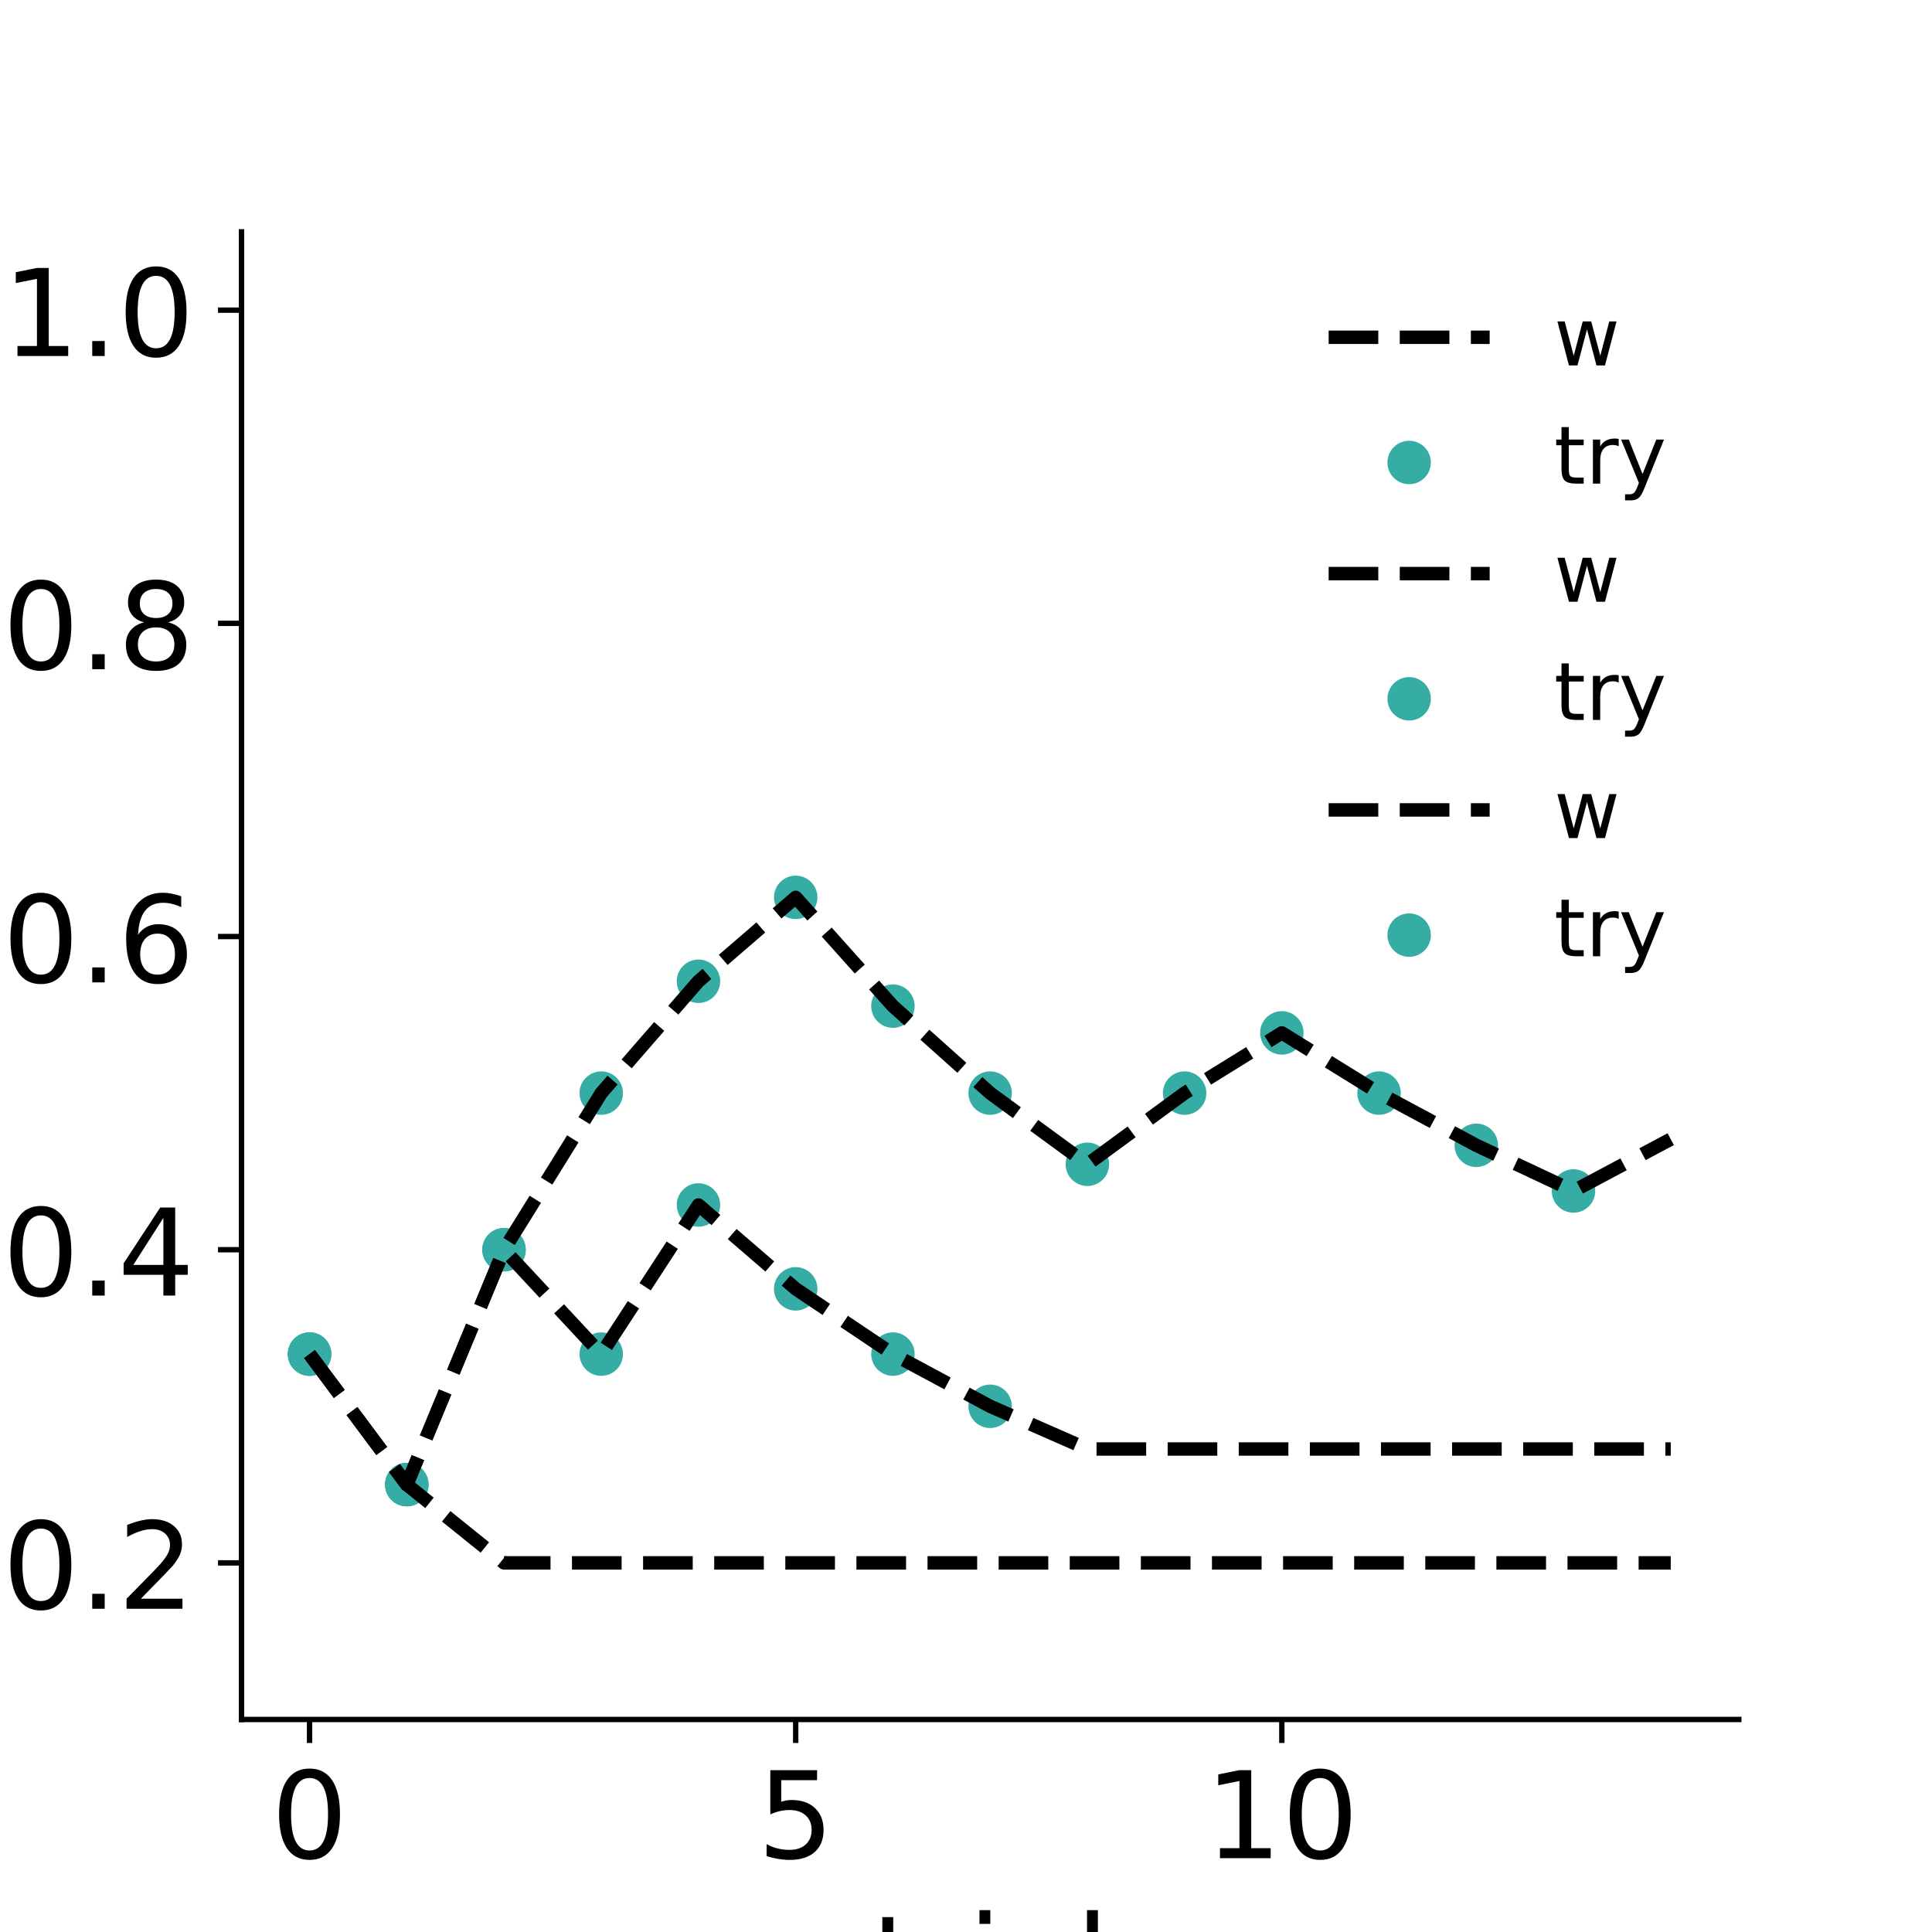
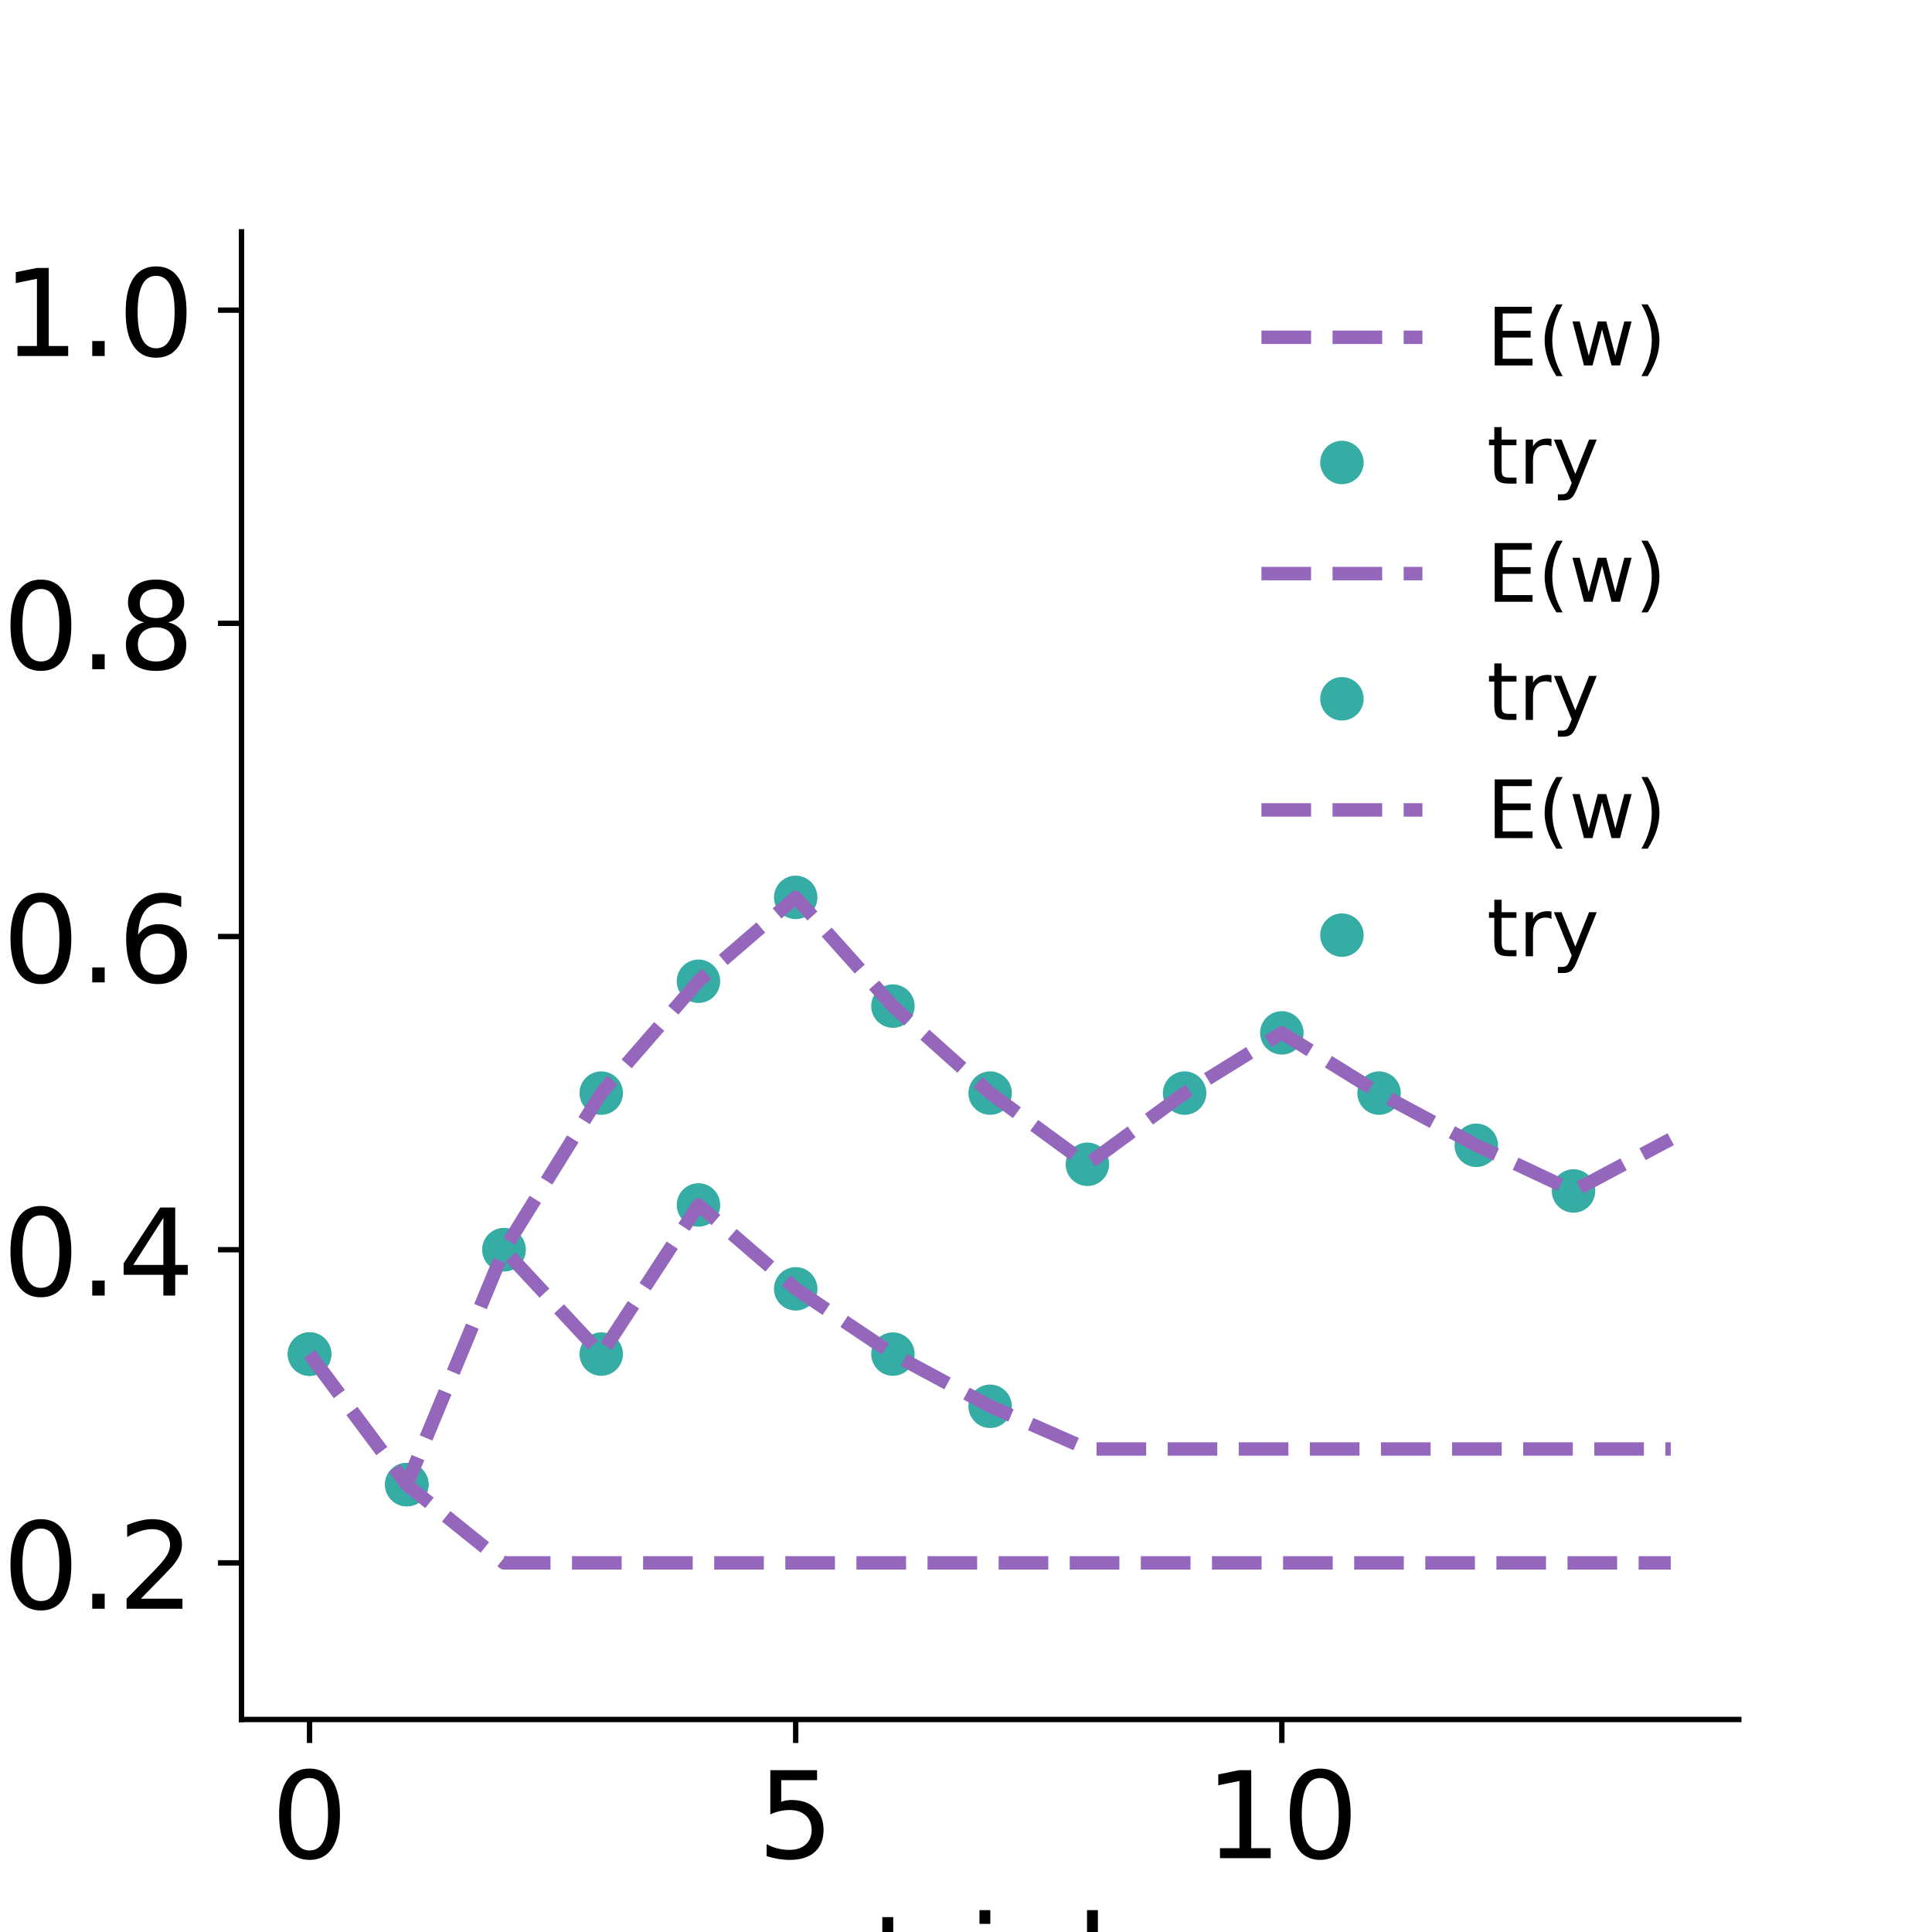
<svg xmlns="http://www.w3.org/2000/svg" xmlns:xlink="http://www.w3.org/1999/xlink" width="288pt" height="288pt" viewBox="0 0 288 288" version="1.1">
  <defs>
    <style type="text/css">*{stroke-linejoin: round; stroke-linecap: butt}</style>
  </defs>
  <g id="figure_1">
    <g id="patch_1">
      <path d="M 0 288  L 288 288  L 288 0  L 0 0  z " style="fill: #ffffff" />
    </g>
    <g id="axes_1">
      <g id="patch_2">
        <path d="M 36 256.32  L 259.2 256.32  L 259.2 34.56  L 36 34.56  z " style="fill: #ffffff" />
      </g>
      <g id="PathCollection_1">
        <defs>
-           <path id="md07154cd0e" d="M 0 2.739  C 0.726 2.739 1.423 2.45 1.936 1.936  C 2.45 1.423 2.739 0.726 2.739 0  C 2.739 -0.726 2.45 -1.423 1.936 -1.936  C 1.423 -2.45 0.726 -2.739 0 -2.739  C -0.726 -2.739 -1.423 -2.45 -1.936 -1.936  C -2.45 -1.423 -2.739 -0.726 -2.739 0  C -2.739 0.726 -2.45 1.423 -1.936 1.936  C -1.423 2.45 -0.726 2.739 0 2.739  z " style="stroke: #36ada4" />
+           <path id="me735b96fdb" d="M 0 2.739  C 0.726 2.739 1.423 2.45 1.936 1.936  C 2.45 1.423 2.739 0.726 2.739 0  C 2.739 -0.726 2.45 -1.423 1.936 -1.936  C 1.423 -2.45 0.726 -2.739 0 -2.739  C -0.726 -2.739 -1.423 -2.45 -1.936 -1.936  C -2.45 -1.423 -2.739 -0.726 -2.739 0  C -2.739 0.726 -2.45 1.423 -1.936 1.936  C -1.423 2.45 -0.726 2.739 0 2.739  z " style="stroke: #36ada4" />
        </defs>
-         <g clip-path="url(#pc376d83f2f)">
-           <use xlink:href="#md07154cd0e" x="46.145" y="201.853" style="fill: #36ada4; stroke: #36ada4" />
-           <use xlink:href="#md07154cd0e" x="60.639" y="221.305" style="fill: #36ada4; stroke: #36ada4" />
+         <g clip-path="url(#p9a8ac1170f)">
+           <use xlink:href="#me735b96fdb" x="46.145" y="201.853" style="fill: #36ada4; stroke: #36ada4" />
+           <use xlink:href="#me735b96fdb" x="60.639" y="221.305" style="fill: #36ada4; stroke: #36ada4" />
        </g>
      </g>
      <g id="PathCollection_2">
-         <g clip-path="url(#pc376d83f2f)">
-           <use xlink:href="#md07154cd0e" x="46.145" y="201.853" style="fill: #36ada4; stroke: #36ada4" />
-           <use xlink:href="#md07154cd0e" x="60.639" y="221.305" style="fill: #36ada4; stroke: #36ada4" />
-           <use xlink:href="#md07154cd0e" x="75.132" y="186.291" style="fill: #36ada4; stroke: #36ada4" />
-           <use xlink:href="#md07154cd0e" x="89.626" y="162.947" style="fill: #36ada4; stroke: #36ada4" />
-           <use xlink:href="#md07154cd0e" x="104.119" y="146.274" style="fill: #36ada4; stroke: #36ada4" />
-           <use xlink:href="#md07154cd0e" x="118.613" y="133.768" style="fill: #36ada4; stroke: #36ada4" />
-           <use xlink:href="#md07154cd0e" x="133.106" y="149.979" style="fill: #36ada4; stroke: #36ada4" />
-           <use xlink:href="#md07154cd0e" x="147.6" y="162.947" style="fill: #36ada4; stroke: #36ada4" />
-           <use xlink:href="#md07154cd0e" x="162.094" y="173.558" style="fill: #36ada4; stroke: #36ada4" />
-           <use xlink:href="#md07154cd0e" x="176.587" y="162.947" style="fill: #36ada4; stroke: #36ada4" />
-           <use xlink:href="#md07154cd0e" x="191.081" y="153.969" style="fill: #36ada4; stroke: #36ada4" />
-           <use xlink:href="#md07154cd0e" x="205.574" y="162.947" style="fill: #36ada4; stroke: #36ada4" />
-           <use xlink:href="#md07154cd0e" x="220.068" y="170.728" style="fill: #36ada4; stroke: #36ada4" />
-           <use xlink:href="#md07154cd0e" x="234.561" y="177.537" style="fill: #36ada4; stroke: #36ada4" />
+         <g clip-path="url(#p9a8ac1170f)">
+           <use xlink:href="#me735b96fdb" x="46.145" y="201.853" style="fill: #36ada4; stroke: #36ada4" />
+           <use xlink:href="#me735b96fdb" x="60.639" y="221.305" style="fill: #36ada4; stroke: #36ada4" />
+           <use xlink:href="#me735b96fdb" x="75.132" y="186.291" style="fill: #36ada4; stroke: #36ada4" />
+           <use xlink:href="#me735b96fdb" x="89.626" y="162.947" style="fill: #36ada4; stroke: #36ada4" />
+           <use xlink:href="#me735b96fdb" x="104.119" y="146.274" style="fill: #36ada4; stroke: #36ada4" />
+           <use xlink:href="#me735b96fdb" x="118.613" y="133.768" style="fill: #36ada4; stroke: #36ada4" />
+           <use xlink:href="#me735b96fdb" x="133.106" y="149.979" style="fill: #36ada4; stroke: #36ada4" />
+           <use xlink:href="#me735b96fdb" x="147.6" y="162.947" style="fill: #36ada4; stroke: #36ada4" />
+           <use xlink:href="#me735b96fdb" x="162.094" y="173.558" style="fill: #36ada4; stroke: #36ada4" />
+           <use xlink:href="#me735b96fdb" x="176.587" y="162.947" style="fill: #36ada4; stroke: #36ada4" />
+           <use xlink:href="#me735b96fdb" x="191.081" y="153.969" style="fill: #36ada4; stroke: #36ada4" />
+           <use xlink:href="#me735b96fdb" x="205.574" y="162.947" style="fill: #36ada4; stroke: #36ada4" />
+           <use xlink:href="#me735b96fdb" x="220.068" y="170.728" style="fill: #36ada4; stroke: #36ada4" />
+           <use xlink:href="#me735b96fdb" x="234.561" y="177.537" style="fill: #36ada4; stroke: #36ada4" />
        </g>
      </g>
      <g id="PathCollection_3">
-         <g clip-path="url(#pc376d83f2f)">
-           <use xlink:href="#md07154cd0e" x="46.145" y="201.853" style="fill: #36ada4; stroke: #36ada4" />
-           <use xlink:href="#md07154cd0e" x="60.639" y="221.305" style="fill: #36ada4; stroke: #36ada4" />
-           <use xlink:href="#md07154cd0e" x="75.132" y="186.291" style="fill: #36ada4; stroke: #36ada4" />
-           <use xlink:href="#md07154cd0e" x="89.626" y="201.853" style="fill: #36ada4; stroke: #36ada4" />
-           <use xlink:href="#md07154cd0e" x="104.119" y="179.621" style="fill: #36ada4; stroke: #36ada4" />
-           <use xlink:href="#md07154cd0e" x="118.613" y="192.126" style="fill: #36ada4; stroke: #36ada4" />
-           <use xlink:href="#md07154cd0e" x="133.106" y="201.853" style="fill: #36ada4; stroke: #36ada4" />
-           <use xlink:href="#md07154cd0e" x="147.6" y="209.634" style="fill: #36ada4; stroke: #36ada4" />
+         <g clip-path="url(#p9a8ac1170f)">
+           <use xlink:href="#me735b96fdb" x="46.145" y="201.853" style="fill: #36ada4; stroke: #36ada4" />
+           <use xlink:href="#me735b96fdb" x="60.639" y="221.305" style="fill: #36ada4; stroke: #36ada4" />
+           <use xlink:href="#me735b96fdb" x="75.132" y="186.291" style="fill: #36ada4; stroke: #36ada4" />
+           <use xlink:href="#me735b96fdb" x="89.626" y="201.853" style="fill: #36ada4; stroke: #36ada4" />
+           <use xlink:href="#me735b96fdb" x="104.119" y="179.621" style="fill: #36ada4; stroke: #36ada4" />
+           <use xlink:href="#me735b96fdb" x="118.613" y="192.126" style="fill: #36ada4; stroke: #36ada4" />
+           <use xlink:href="#me735b96fdb" x="133.106" y="201.853" style="fill: #36ada4; stroke: #36ada4" />
+           <use xlink:href="#me735b96fdb" x="147.6" y="209.634" style="fill: #36ada4; stroke: #36ada4" />
        </g>
      </g>
      <g id="matplotlib.axis_1">
        <g id="xtick_1">
          <g id="line2d_1">
            <defs>
-               <path id="ma615b08352" d="M 0 0  L 0 3.5  " style="stroke: #000000; stroke-width: 0.8" />
-             </defs>
-             <g>
-               <use xlink:href="#ma615b08352" x="46.145" y="256.32" style="stroke: #000000; stroke-width: 0.8" />
+               <path id="m3527ab9776" d="M 0 0  L 0 3.5  " style="stroke: #000000; stroke-width: 0.8" />
+             </defs>
+             <g>
+               <use xlink:href="#m3527ab9776" x="46.145" y="256.32" style="stroke: #000000; stroke-width: 0.8" />
            </g>
          </g>
          <g id="text_1">
            <g transform="translate(40.4192 276.9972) scale(0.18 -0.18)">
              <defs>
                <path id="DejaVuSans-30" d="M 2034 4250  Q 1547 4250 1301 3770  Q 1056 3291 1056 2328  Q 1056 1369 1301 889  Q 1547 409 2034 409  Q 2525 409 2770 889  Q 3016 1369 3016 2328  Q 3016 3291 2770 3770  Q 2525 4250 2034 4250  z M 2034 4750  Q 2819 4750 3233 4129  Q 3647 3509 3647 2328  Q 3647 1150 3233 529  Q 2819 -91 2034 -91  Q 1250 -91 836 529  Q 422 1150 422 2328  Q 422 3509 836 4129  Q 1250 4750 2034 4750  z " transform="scale(0.015625)" />
              </defs>
              <use xlink:href="#DejaVuSans-30" />
            </g>
          </g>
        </g>
        <g id="xtick_2">
          <g id="line2d_2">
            <g>
-               <use xlink:href="#ma615b08352" x="118.613" y="256.32" style="stroke: #000000; stroke-width: 0.8" />
+               <use xlink:href="#m3527ab9776" x="118.613" y="256.32" style="stroke: #000000; stroke-width: 0.8" />
            </g>
          </g>
          <g id="text_2">
            <g transform="translate(112.8867 276.9972) scale(0.18 -0.18)">
              <defs>
                <path id="DejaVuSans-35" d="M 691 4666  L 3169 4666  L 3169 4134  L 1269 4134  L 1269 2991  Q 1406 3038 1543 3061  Q 1681 3084 1819 3084  Q 2600 3084 3056 2656  Q 3513 2228 3513 1497  Q 3513 744 3044 326  Q 2575 -91 1722 -91  Q 1428 -91 1123 -41  Q 819 9 494 109  L 494 744  Q 775 591 1075 516  Q 1375 441 1709 441  Q 2250 441 2565 725  Q 2881 1009 2881 1497  Q 2881 1984 2565 2268  Q 2250 2553 1709 2553  Q 1456 2553 1204 2497  Q 953 2441 691 2322  L 691 4666  z " transform="scale(0.015625)" />
              </defs>
              <use xlink:href="#DejaVuSans-35" />
            </g>
          </g>
        </g>
        <g id="xtick_3">
          <g id="line2d_3">
            <g>
-               <use xlink:href="#ma615b08352" x="191.081" y="256.32" style="stroke: #000000; stroke-width: 0.8" />
+               <use xlink:href="#m3527ab9776" x="191.081" y="256.32" style="stroke: #000000; stroke-width: 0.8" />
            </g>
          </g>
          <g id="text_3">
            <g transform="translate(179.628 276.9972) scale(0.18 -0.18)">
              <defs>
                <path id="DejaVuSans-31" d="M 794 531  L 1825 531  L 1825 4091  L 703 3866  L 703 4441  L 1819 4666  L 2450 4666  L 2450 531  L 3481 531  L 3481 0  L 794 0  L 794 531  z " transform="scale(0.015625)" />
              </defs>
              <use xlink:href="#DejaVuSans-31" />
              <use xlink:href="#DejaVuSans-30" transform="translate(63.62305 0)" />
            </g>
          </g>
        </g>
        <g id="text_4">
          <g transform="translate(129.8559 298.4178) scale(0.18 -0.18)">
            <defs>
              <path id="DejaVuSans-74" d="M 1172 4494  L 1172 3500  L 2356 3500  L 2356 3053  L 1172 3053  L 1172 1153  Q 1172 725 1289 603  Q 1406 481 1766 481  L 2356 481  L 2356 0  L 1766 0  Q 1100 0 847 248  Q 594 497 594 1153  L 594 3053  L 172 3053  L 172 3500  L 594 3500  L 594 4494  L 1172 4494  z " transform="scale(0.015625)" />
              <path id="DejaVuSans-72" d="M 2631 2963  Q 2534 3019 2420 3045  Q 2306 3072 2169 3072  Q 1681 3072 1420 2755  Q 1159 2438 1159 1844  L 1159 0  L 581 0  L 581 3500  L 1159 3500  L 1159 2956  Q 1341 3275 1631 3429  Q 1922 3584 2338 3584  Q 2397 3584 2469 3576  Q 2541 3569 2628 3553  L 2631 2963  z " transform="scale(0.015625)" />
              <path id="DejaVuSans-69" d="M 603 3500  L 1178 3500  L 1178 0  L 603 0  L 603 3500  z M 603 4863  L 1178 4863  L 1178 4134  L 603 4134  L 603 4863  z " transform="scale(0.015625)" />
              <path id="DejaVuSans-61" d="M 2194 1759  Q 1497 1759 1228 1600  Q 959 1441 959 1056  Q 959 750 1161 570  Q 1363 391 1709 391  Q 2188 391 2477 730  Q 2766 1069 2766 1631  L 2766 1759  L 2194 1759  z M 3341 1997  L 3341 0  L 2766 0  L 2766 531  Q 2569 213 2275 61  Q 1981 -91 1556 -91  Q 1019 -91 701 211  Q 384 513 384 1019  Q 384 1609 779 1909  Q 1175 2209 1959 2209  L 2766 2209  L 2766 2266  Q 2766 2663 2505 2880  Q 2244 3097 1772 3097  Q 1472 3097 1187 3025  Q 903 2953 641 2809  L 641 3341  Q 956 3463 1253 3523  Q 1550 3584 1831 3584  Q 2591 3584 2966 3190  Q 3341 2797 3341 1997  z " transform="scale(0.015625)" />
              <path id="DejaVuSans-6c" d="M 603 4863  L 1178 4863  L 1178 0  L 603 0  L 603 4863  z " transform="scale(0.015625)" />
            </defs>
            <use xlink:href="#DejaVuSans-74" />
            <use xlink:href="#DejaVuSans-72" transform="translate(39.20898 0)" />
            <use xlink:href="#DejaVuSans-69" transform="translate(80.32227 0)" />
            <use xlink:href="#DejaVuSans-61" transform="translate(108.1055 0)" />
            <use xlink:href="#DejaVuSans-6c" transform="translate(169.3848 0)" />
          </g>
        </g>
      </g>
      <g id="matplotlib.axis_2">
        <g id="ytick_1">
          <g id="line2d_4">
            <defs>
-               <path id="mc76448a310" d="M 0 0  L -3.5 0  " style="stroke: #000000; stroke-width: 0.8" />
-             </defs>
-             <g>
-               <use xlink:href="#mc76448a310" x="36" y="232.977" style="stroke: #000000; stroke-width: 0.8" />
+               <path id="mcc452f01cb" d="M 0 0  L -3.5 0  " style="stroke: #000000; stroke-width: 0.8" />
+             </defs>
+             <g>
+               <use xlink:href="#mcc452f01cb" x="36" y="232.977" style="stroke: #000000; stroke-width: 0.8" />
            </g>
          </g>
          <g id="text_5">
            <g transform="translate(0.374375 239.8154) scale(0.18 -0.18)">
              <defs>
                <path id="DejaVuSans-2e" d="M 684 794  L 1344 794  L 1344 0  L 684 0  L 684 794  z " transform="scale(0.015625)" />
                <path id="DejaVuSans-32" d="M 1228 531  L 3431 531  L 3431 0  L 469 0  L 469 531  Q 828 903 1448 1529  Q 2069 2156 2228 2338  Q 2531 2678 2651 2914  Q 2772 3150 2772 3378  Q 2772 3750 2511 3984  Q 2250 4219 1831 4219  Q 1534 4219 1204 4116  Q 875 4013 500 3803  L 500 4441  Q 881 4594 1212 4672  Q 1544 4750 1819 4750  Q 2544 4750 2975 4387  Q 3406 4025 3406 3419  Q 3406 3131 3298 2873  Q 3191 2616 2906 2266  Q 2828 2175 2409 1742  Q 1991 1309 1228 531  z " transform="scale(0.015625)" />
              </defs>
              <use xlink:href="#DejaVuSans-30" />
              <use xlink:href="#DejaVuSans-2e" transform="translate(63.62305 0)" />
              <use xlink:href="#DejaVuSans-32" transform="translate(95.41016 0)" />
            </g>
          </g>
        </g>
        <g id="ytick_2">
          <g id="line2d_5">
            <g>
-               <use xlink:href="#mc76448a310" x="36" y="186.291" style="stroke: #000000; stroke-width: 0.8" />
+               <use xlink:href="#mcc452f01cb" x="36" y="186.291" style="stroke: #000000; stroke-width: 0.8" />
            </g>
          </g>
          <g id="text_6">
            <g transform="translate(0.374375 193.1291) scale(0.18 -0.18)">
              <defs>
                <path id="DejaVuSans-34" d="M 2419 4116  L 825 1625  L 2419 1625  L 2419 4116  z M 2253 4666  L 3047 4666  L 3047 1625  L 3713 1625  L 3713 1100  L 3047 1100  L 3047 0  L 2419 0  L 2419 1100  L 313 1100  L 313 1709  L 2253 4666  z " transform="scale(0.015625)" />
              </defs>
              <use xlink:href="#DejaVuSans-30" />
              <use xlink:href="#DejaVuSans-2e" transform="translate(63.62305 0)" />
              <use xlink:href="#DejaVuSans-34" transform="translate(95.41016 0)" />
            </g>
          </g>
        </g>
        <g id="ytick_3">
          <g id="line2d_6">
            <g>
-               <use xlink:href="#mc76448a310" x="36" y="139.604" style="stroke: #000000; stroke-width: 0.8" />
+               <use xlink:href="#mcc452f01cb" x="36" y="139.604" style="stroke: #000000; stroke-width: 0.8" />
            </g>
          </g>
          <g id="text_7">
            <g transform="translate(0.374375 146.4428) scale(0.18 -0.18)">
              <defs>
                <path id="DejaVuSans-36" d="M 2113 2584  Q 1688 2584 1439 2293  Q 1191 2003 1191 1497  Q 1191 994 1439 701  Q 1688 409 2113 409  Q 2538 409 2786 701  Q 3034 994 3034 1497  Q 3034 2003 2786 2293  Q 2538 2584 2113 2584  z M 3366 4563  L 3366 3988  Q 3128 4100 2886 4159  Q 2644 4219 2406 4219  Q 1781 4219 1451 3797  Q 1122 3375 1075 2522  Q 1259 2794 1537 2939  Q 1816 3084 2150 3084  Q 2853 3084 3261 2657  Q 3669 2231 3669 1497  Q 3669 778 3244 343  Q 2819 -91 2113 -91  Q 1303 -91 875 529  Q 447 1150 447 2328  Q 447 3434 972 4092  Q 1497 4750 2381 4750  Q 2619 4750 2861 4703  Q 3103 4656 3366 4563  z " transform="scale(0.015625)" />
              </defs>
              <use xlink:href="#DejaVuSans-30" />
              <use xlink:href="#DejaVuSans-2e" transform="translate(63.62305 0)" />
              <use xlink:href="#DejaVuSans-36" transform="translate(95.41016 0)" />
            </g>
          </g>
        </g>
        <g id="ytick_4">
          <g id="line2d_7">
            <g>
-               <use xlink:href="#mc76448a310" x="36" y="92.918" style="stroke: #000000; stroke-width: 0.8" />
+               <use xlink:href="#mcc452f01cb" x="36" y="92.918" style="stroke: #000000; stroke-width: 0.8" />
            </g>
          </g>
          <g id="text_8">
            <g transform="translate(0.374375 99.75649) scale(0.18 -0.18)">
              <defs>
                <path id="DejaVuSans-38" d="M 2034 2216  Q 1584 2216 1326 1975  Q 1069 1734 1069 1313  Q 1069 891 1326 650  Q 1584 409 2034 409  Q 2484 409 2743 651  Q 3003 894 3003 1313  Q 3003 1734 2745 1975  Q 2488 2216 2034 2216  z M 1403 2484  Q 997 2584 770 2862  Q 544 3141 544 3541  Q 544 4100 942 4425  Q 1341 4750 2034 4750  Q 2731 4750 3128 4425  Q 3525 4100 3525 3541  Q 3525 3141 3298 2862  Q 3072 2584 2669 2484  Q 3125 2378 3379 2068  Q 3634 1759 3634 1313  Q 3634 634 3220 271  Q 2806 -91 2034 -91  Q 1263 -91 848 271  Q 434 634 434 1313  Q 434 1759 690 2068  Q 947 2378 1403 2484  z M 1172 3481  Q 1172 3119 1398 2916  Q 1625 2713 2034 2713  Q 2441 2713 2670 2916  Q 2900 3119 2900 3481  Q 2900 3844 2670 4047  Q 2441 4250 2034 4250  Q 1625 4250 1398 4047  Q 1172 3844 1172 3481  z " transform="scale(0.015625)" />
              </defs>
              <use xlink:href="#DejaVuSans-30" />
              <use xlink:href="#DejaVuSans-2e" transform="translate(63.62305 0)" />
              <use xlink:href="#DejaVuSans-38" transform="translate(95.41016 0)" />
            </g>
          </g>
        </g>
        <g id="ytick_5">
          <g id="line2d_8">
            <g>
-               <use xlink:href="#mc76448a310" x="36" y="46.232" style="stroke: #000000; stroke-width: 0.8" />
+               <use xlink:href="#mcc452f01cb" x="36" y="46.232" style="stroke: #000000; stroke-width: 0.8" />
            </g>
          </g>
          <g id="text_9">
            <g transform="translate(0.374375 53.07017) scale(0.18 -0.18)">
              <use xlink:href="#DejaVuSans-31" />
              <use xlink:href="#DejaVuSans-2e" transform="translate(63.62305 0)" />
              <use xlink:href="#DejaVuSans-30" transform="translate(95.41016 0)" />
            </g>
          </g>
        </g>
      </g>
      <g id="line2d_9">
-         <path d="M 46.145 201.853  L 60.639 221.305  L 75.132 232.977  L 89.626 232.977  L 104.119 232.977  L 118.613 232.977  L 133.106 232.977  L 147.6 232.977  L 162.094 232.977  L 176.587 232.977  L 191.081 232.977  L 205.574 232.977  L 220.068 232.977  L 234.561 232.977  L 249.055 232.977  " clip-path="url(#pc376d83f2f)" style="fill: none; stroke-dasharray: 7.4,3.2; stroke-dashoffset: 0; stroke: #000000; stroke-width: 2" />
+         <path d="M 46.145 201.853  L 60.639 221.305  L 75.132 232.977  L 89.626 232.977  L 104.119 232.977  L 118.613 232.977  L 133.106 232.977  L 147.6 232.977  L 162.094 232.977  L 176.587 232.977  L 191.081 232.977  L 205.574 232.977  L 220.068 232.977  L 234.561 232.977  L 249.055 232.977  " clip-path="url(#p9a8ac1170f)" style="fill: none; stroke-dasharray: 7.4,3.2; stroke-dashoffset: 0; stroke: #9467bd; stroke-width: 2" />
      </g>
      <g id="line2d_10">
-         <path d="M 46.145 201.853  L 60.639 221.305  L 75.132 186.291  L 89.626 162.947  L 104.119 146.274  L 118.613 133.768  L 133.106 149.979  L 147.6 162.947  L 162.094 173.558  L 176.587 162.947  L 191.081 153.969  L 205.574 162.947  L 220.068 170.728  L 234.561 177.537  L 249.055 169.813  " clip-path="url(#pc376d83f2f)" style="fill: none; stroke-dasharray: 7.4,3.2; stroke-dashoffset: 0; stroke: #000000; stroke-width: 2" />
+         <path d="M 46.145 201.853  L 60.639 221.305  L 75.132 186.291  L 89.626 162.947  L 104.119 146.274  L 118.613 133.768  L 133.106 149.979  L 147.6 162.947  L 162.094 173.558  L 176.587 162.947  L 191.081 153.969  L 205.574 162.947  L 220.068 170.728  L 234.561 177.537  L 249.055 169.813  " clip-path="url(#p9a8ac1170f)" style="fill: none; stroke-dasharray: 7.4,3.2; stroke-dashoffset: 0; stroke: #9467bd; stroke-width: 2" />
      </g>
      <g id="line2d_11">
-         <path d="M 46.145 201.853  L 60.639 221.305  L 75.132 186.291  L 89.626 201.853  L 104.119 179.621  L 118.613 192.126  L 133.106 201.853  L 147.6 209.634  L 162.094 216  L 176.587 216  L 191.081 216  L 205.574 216  L 220.068 216  L 234.561 216  L 249.055 216  " clip-path="url(#pc376d83f2f)" style="fill: none; stroke-dasharray: 7.4,3.2; stroke-dashoffset: 0; stroke: #000000; stroke-width: 2" />
+         <path d="M 46.145 201.853  L 60.639 221.305  L 75.132 186.291  L 89.626 201.853  L 104.119 179.621  L 118.613 192.126  L 133.106 201.853  L 147.6 209.634  L 162.094 216  L 176.587 216  L 191.081 216  L 205.574 216  L 220.068 216  L 234.561 216  L 249.055 216  " clip-path="url(#p9a8ac1170f)" style="fill: none; stroke-dasharray: 7.4,3.2; stroke-dashoffset: 0; stroke: #9467bd; stroke-width: 2" />
      </g>
      <g id="patch_3">
        <path d="M 36 256.32  L 36 34.56  " style="fill: none; stroke: #000000; stroke-width: 0.8; stroke-linejoin: miter; stroke-linecap: square" />
      </g>
      <g id="patch_4">
        <path d="M 36 256.32  L 259.2 256.32  " style="fill: none; stroke: #000000; stroke-width: 0.8; stroke-linejoin: miter; stroke-linecap: square" />
      </g>
      <g id="legend_1">
        <g id="line2d_12">
-           <path d="M 198.06 50.278  L 210.06 50.278  L 222.06 50.278  " style="fill: none; stroke-dasharray: 7.4,3.2; stroke-dashoffset: 0; stroke: #000000; stroke-width: 2" />
+           <path d="M 188.04 50.278  L 200.04 50.278  L 212.04 50.278  " style="fill: none; stroke-dasharray: 7.4,3.2; stroke-dashoffset: 0; stroke: #9467bd; stroke-width: 2" />
        </g>
        <g id="text_10">
-           <g transform="translate(231.66 54.47812) scale(0.12 -0.12)">
-             <defs>
+           <g transform="translate(221.64 54.47812) scale(0.12 -0.12)">
+             <defs>
+               <path id="DejaVuSans-45" d="M 628 4666  L 3578 4666  L 3578 4134  L 1259 4134  L 1259 2753  L 3481 2753  L 3481 2222  L 1259 2222  L 1259 531  L 3634 531  L 3634 0  L 628 0  L 628 4666  z " transform="scale(0.015625)" />
+               <path id="DejaVuSans-28" d="M 1984 4856  Q 1566 4138 1362 3434  Q 1159 2731 1159 2009  Q 1159 1288 1364 580  Q 1569 -128 1984 -844  L 1484 -844  Q 1016 -109 783 600  Q 550 1309 550 2009  Q 550 2706 781 3412  Q 1013 4119 1484 4856  L 1984 4856  z " transform="scale(0.015625)" />
              <path id="DejaVuSans-77" d="M 269 3500  L 844 3500  L 1563 769  L 2278 3500  L 2956 3500  L 3675 769  L 4391 3500  L 4966 3500  L 4050 0  L 3372 0  L 2619 2869  L 1863 0  L 1184 0  L 269 3500  z " transform="scale(0.015625)" />
-             </defs>
-             <use xlink:href="#DejaVuSans-77" />
+               <path id="DejaVuSans-29" d="M 513 4856  L 1013 4856  Q 1481 4119 1714 3412  Q 1947 2706 1947 2009  Q 1947 1309 1714 600  Q 1481 -109 1013 -844  L 513 -844  Q 928 -128 1133 580  Q 1338 1288 1338 2009  Q 1338 2731 1133 3434  Q 928 4138 513 4856  z " transform="scale(0.015625)" />
+             </defs>
+             <use xlink:href="#DejaVuSans-45" />
+             <use xlink:href="#DejaVuSans-28" transform="translate(63.18359 0)" />
+             <use xlink:href="#DejaVuSans-77" transform="translate(102.1973 0)" />
+             <use xlink:href="#DejaVuSans-29" transform="translate(183.9844 0)" />
          </g>
        </g>
        <g id="PathCollection_4">
          <g>
-             <use xlink:href="#md07154cd0e" x="210.06" y="68.942" style="fill: #36ada4; stroke: #36ada4" />
+             <use xlink:href="#me735b96fdb" x="200.04" y="68.942" style="fill: #36ada4; stroke: #36ada4" />
          </g>
        </g>
        <g id="text_11">
-           <g transform="translate(231.66 72.09188) scale(0.12 -0.12)">
+           <g transform="translate(221.64 72.09188) scale(0.12 -0.12)">
            <defs>
              <path id="DejaVuSans-79" d="M 2059 -325  Q 1816 -950 1584 -1140  Q 1353 -1331 966 -1331  L 506 -1331  L 506 -850  L 844 -850  Q 1081 -850 1212 -737  Q 1344 -625 1503 -206  L 1606 56  L 191 3500  L 800 3500  L 1894 763  L 2988 3500  L 3597 3500  L 2059 -325  z " transform="scale(0.015625)" />
            </defs>
            <use xlink:href="#DejaVuSans-74" />
            <use xlink:href="#DejaVuSans-72" transform="translate(39.20898 0)" />
            <use xlink:href="#DejaVuSans-79" transform="translate(80.32227 0)" />
          </g>
        </g>
        <g id="line2d_13">
-           <path d="M 198.06 85.506  L 210.06 85.506  L 222.06 85.506  " style="fill: none; stroke-dasharray: 7.4,3.2; stroke-dashoffset: 0; stroke: #000000; stroke-width: 2" />
+           <path d="M 188.04 85.506  L 200.04 85.506  L 212.04 85.506  " style="fill: none; stroke-dasharray: 7.4,3.2; stroke-dashoffset: 0; stroke: #9467bd; stroke-width: 2" />
        </g>
        <g id="text_12">
-           <g transform="translate(231.66 89.70562) scale(0.12 -0.12)">
-             <use xlink:href="#DejaVuSans-77" />
+           <g transform="translate(221.64 89.70562) scale(0.12 -0.12)">
+             <use xlink:href="#DejaVuSans-45" />
+             <use xlink:href="#DejaVuSans-28" transform="translate(63.18359 0)" />
+             <use xlink:href="#DejaVuSans-77" transform="translate(102.1973 0)" />
+             <use xlink:href="#DejaVuSans-29" transform="translate(183.9844 0)" />
          </g>
        </g>
        <g id="PathCollection_5">
          <g>
-             <use xlink:href="#md07154cd0e" x="210.06" y="104.169" style="fill: #36ada4; stroke: #36ada4" />
+             <use xlink:href="#me735b96fdb" x="200.04" y="104.169" style="fill: #36ada4; stroke: #36ada4" />
          </g>
        </g>
        <g id="text_13">
-           <g transform="translate(231.66 107.3194) scale(0.12 -0.12)">
+           <g transform="translate(221.64 107.3194) scale(0.12 -0.12)">
            <use xlink:href="#DejaVuSans-74" />
            <use xlink:href="#DejaVuSans-72" transform="translate(39.20898 0)" />
            <use xlink:href="#DejaVuSans-79" transform="translate(80.32227 0)" />
          </g>
        </g>
        <g id="line2d_14">
-           <path d="M 198.06 120.733  L 210.06 120.733  L 222.06 120.733  " style="fill: none; stroke-dasharray: 7.4,3.2; stroke-dashoffset: 0; stroke: #000000; stroke-width: 2" />
+           <path d="M 188.04 120.733  L 200.04 120.733  L 212.04 120.733  " style="fill: none; stroke-dasharray: 7.4,3.2; stroke-dashoffset: 0; stroke: #9467bd; stroke-width: 2" />
        </g>
        <g id="text_14">
-           <g transform="translate(231.66 124.9331) scale(0.12 -0.12)">
-             <use xlink:href="#DejaVuSans-77" />
+           <g transform="translate(221.64 124.9331) scale(0.12 -0.12)">
+             <use xlink:href="#DejaVuSans-45" />
+             <use xlink:href="#DejaVuSans-28" transform="translate(63.18359 0)" />
+             <use xlink:href="#DejaVuSans-77" transform="translate(102.1973 0)" />
+             <use xlink:href="#DejaVuSans-29" transform="translate(183.9844 0)" />
          </g>
        </g>
        <g id="PathCollection_6">
          <g>
-             <use xlink:href="#md07154cd0e" x="210.06" y="139.397" style="fill: #36ada4; stroke: #36ada4" />
+             <use xlink:href="#me735b96fdb" x="200.04" y="139.397" style="fill: #36ada4; stroke: #36ada4" />
          </g>
        </g>
        <g id="text_15">
-           <g transform="translate(231.66 142.5469) scale(0.12 -0.12)">
+           <g transform="translate(221.64 142.5469) scale(0.12 -0.12)">
            <use xlink:href="#DejaVuSans-74" />
            <use xlink:href="#DejaVuSans-72" transform="translate(39.20898 0)" />
            <use xlink:href="#DejaVuSans-79" transform="translate(80.32227 0)" />
          </g>
        </g>
      </g>
    </g>
  </g>
  <defs>
-     <clipPath id="pc376d83f2f">
+     <clipPath id="p9a8ac1170f">
      <rect x="36" y="34.56" width="223.2" height="221.76" />
    </clipPath>
  </defs>
</svg>
